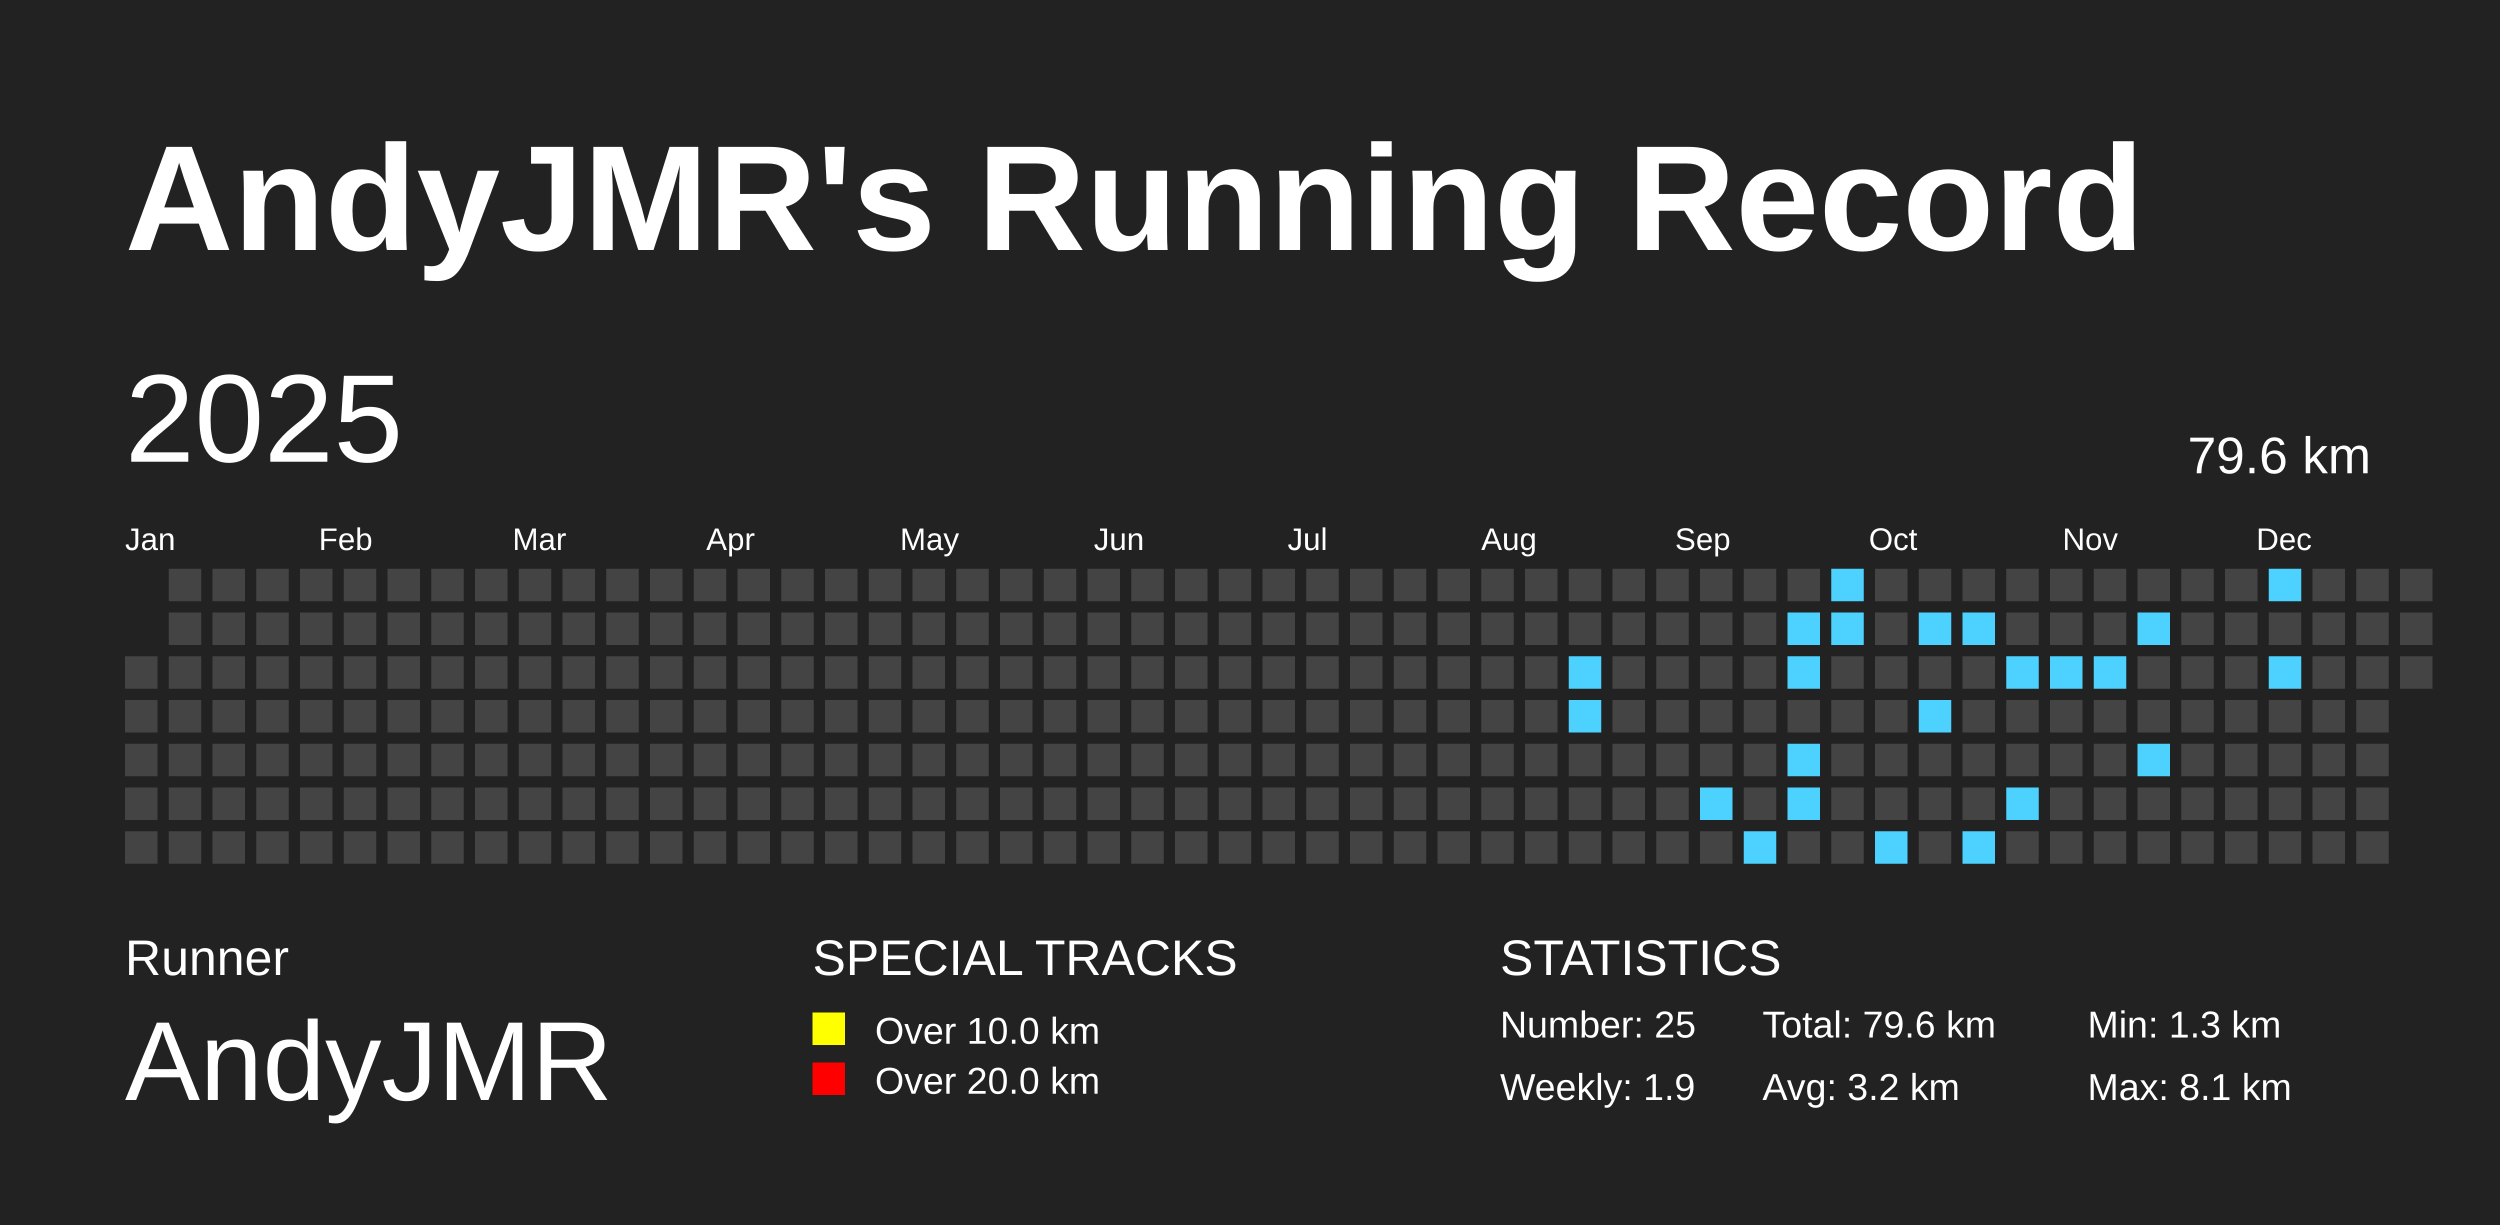
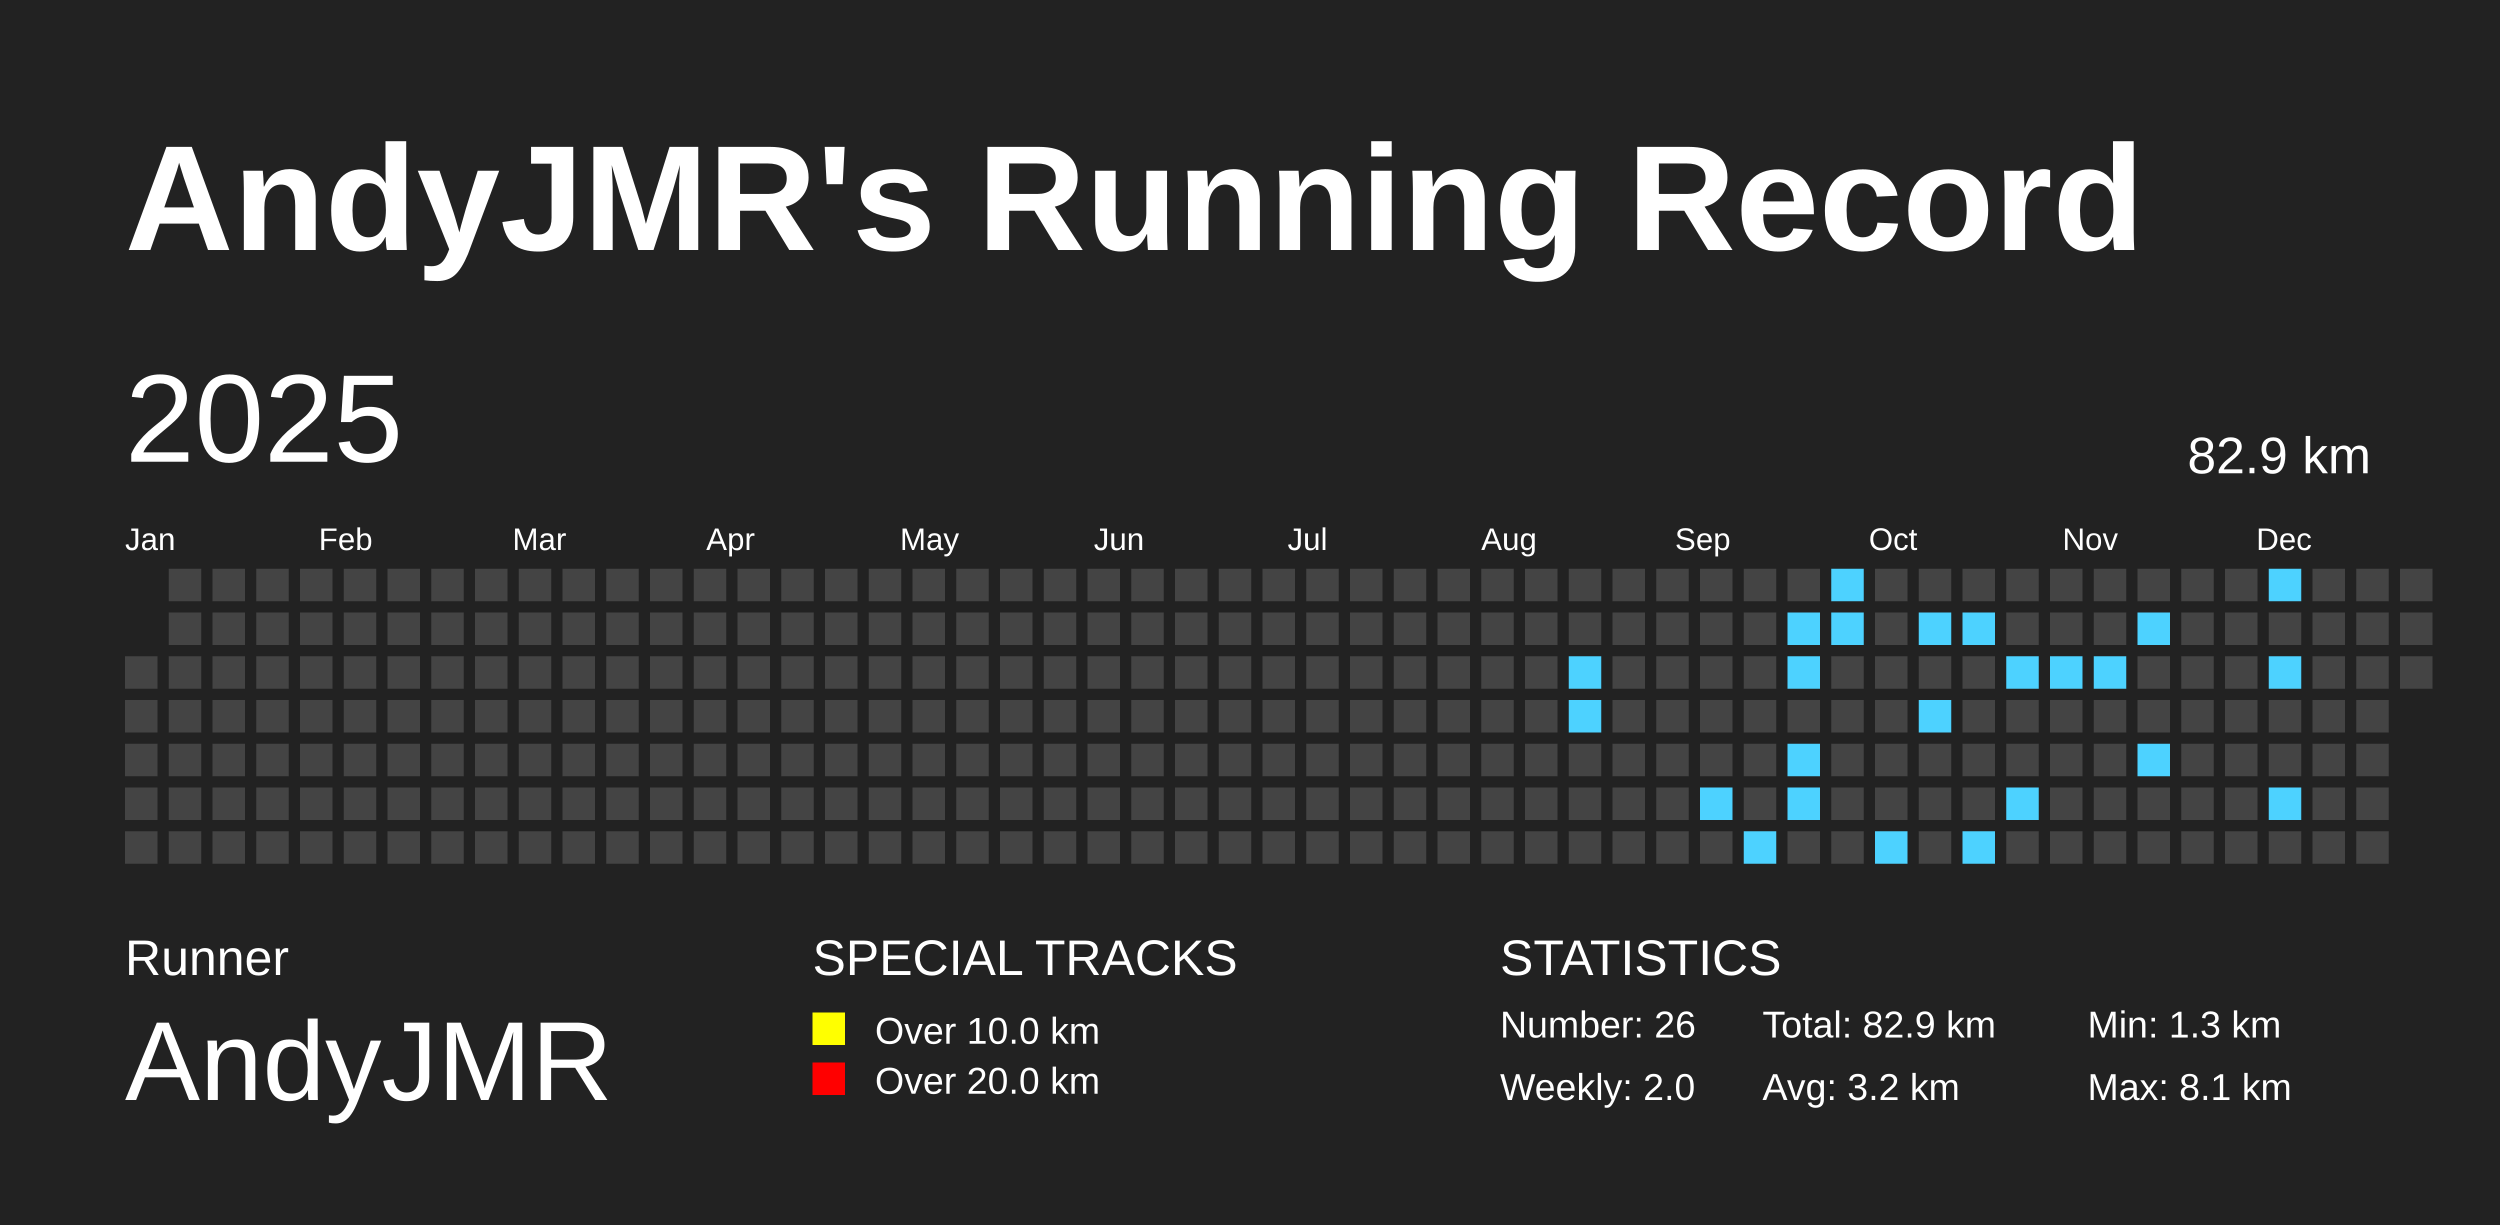
<svg xmlns="http://www.w3.org/2000/svg" baseProfile="full" height="98mm" version="1.1" viewBox="0,0,200,98" width="200mm">
  <defs />
  <rect fill="#222222" height="98" width="200" x="0" y="0" />
  <text fill="#FFFFFF" style="font-size:12px; font-family:Arial; font-weight:bold;" x="10" y="20">AndyJMR's Running Record</text>
  <text fill="#FFFFFF" style="font-size:4px; font-family:Arial" x="10" y="78">Runner</text>
  <text fill="#FFFFFF" style="font-size:9px; font-family:Arial" x="10" y="88">AndyJMR</text>
  <text fill="#FFFFFF" style="font-size:4px; font-family:Arial" x="65" y="78">SPECIAL TRACKS</text>
  <rect fill="yellow" height="2.6" width="2.6" x="65" y="81" />
  <text fill="#FFFFFF" style="font-size:3px; font-family:Arial" x="70" y="83.5">Over 10.0 km</text>
  <rect fill="red" height="2.6" width="2.6" x="65" y="85" />
  <text fill="#FFFFFF" style="font-size:3px; font-family:Arial" x="70" y="87.5">Over 20.0 km</text>
  <text fill="#FFFFFF" style="font-size:4px; font-family:Arial" x="120" y="78">STATISTICS</text>
-   <text fill="#FFFFFF" style="font-size:3px; font-family:Arial" x="120" y="83">Number: 25</text>
-   <text fill="#FFFFFF" style="font-size:3px; font-family:Arial" x="120" y="88">Weekly: 1.9</text>
-   <text fill="#FFFFFF" style="font-size:3px; font-family:Arial" x="141" y="83">Total: 79.6 km</text>
+   <text fill="#FFFFFF" style="font-size:3px; font-family:Arial" x="120" y="83">Number: 26</text>
+   <text fill="#FFFFFF" style="font-size:3px; font-family:Arial" x="120" y="88">Weekly: 2.0</text>
+   <text fill="#FFFFFF" style="font-size:3px; font-family:Arial" x="141" y="83">Total: 82.9 km</text>
  <text fill="#FFFFFF" style="font-size:3px; font-family:Arial" x="141" y="88">Avg: 3.2 km</text>
  <text fill="#FFFFFF" style="font-size:3px; font-family:Arial" x="167" y="83">Min: 1.3 km</text>
  <text fill="#FFFFFF" style="font-size:3px; font-family:Arial" x="167" y="88">Max: 8.1 km</text>
  <text dominant-baseline="hanging" fill="#FFFFFF" style="font-size:10.0px; font-family:Arial;" x="10" y="30">2025</text>
-   <text dominant-baseline="hanging" fill="#FFFFFF" style="font-size:4.125px; font-family:Arial;" x="175" y="35">79.6 km</text>
+   <text dominant-baseline="hanging" fill="#FFFFFF" style="font-size:4.125px; font-family:Arial;" x="175" y="35">82.9 km</text>
  <text fill="#FFFFFF" style="font-size:2.5px; font-family:Arial" x="10.0" y="44">Jan</text>
  <text fill="#FFFFFF" style="font-size:2.5px; font-family:Arial" x="25.5" y="44">Feb</text>
  <text fill="#FFFFFF" style="font-size:2.5px; font-family:Arial" x="41.0" y="44">Mar</text>
  <text fill="#FFFFFF" style="font-size:2.5px; font-family:Arial" x="56.5" y="44">Apr</text>
  <text fill="#FFFFFF" style="font-size:2.5px; font-family:Arial" x="72.0" y="44">May</text>
  <text fill="#FFFFFF" style="font-size:2.5px; font-family:Arial" x="87.5" y="44">Jun</text>
  <text fill="#FFFFFF" style="font-size:2.5px; font-family:Arial" x="103.0" y="44">Jul</text>
  <text fill="#FFFFFF" style="font-size:2.5px; font-family:Arial" x="118.5" y="44">Aug</text>
  <text fill="#FFFFFF" style="font-size:2.5px; font-family:Arial" x="134.0" y="44">Sep</text>
  <text fill="#FFFFFF" style="font-size:2.5px; font-family:Arial" x="149.5" y="44">Oct</text>
  <text fill="#FFFFFF" style="font-size:2.5px; font-family:Arial" x="165.0" y="44">Nov</text>
  <text fill="#FFFFFF" style="font-size:2.5px; font-family:Arial" x="180.5" y="44">Dec</text>
  <rect fill="#444444" height="2.6" width="2.6" x="10.0" y="52.5" />
  <rect fill="#444444" height="2.6" width="2.6" x="10.0" y="56.0" />
  <rect fill="#444444" height="2.6" width="2.6" x="10.0" y="59.5" />
  <rect fill="#444444" height="2.6" width="2.6" x="10.0" y="63.0" />
  <rect fill="#444444" height="2.6" width="2.6" x="10.0" y="66.5" />
  <rect fill="#444444" height="2.6" width="2.6" x="13.5" y="45.5" />
  <rect fill="#444444" height="2.6" width="2.6" x="13.5" y="49.0" />
  <rect fill="#444444" height="2.6" width="2.6" x="13.5" y="52.5" />
  <rect fill="#444444" height="2.6" width="2.6" x="13.5" y="56.0" />
  <rect fill="#444444" height="2.6" width="2.6" x="13.5" y="59.5" />
  <rect fill="#444444" height="2.6" width="2.6" x="13.5" y="63.0" />
  <rect fill="#444444" height="2.6" width="2.6" x="13.5" y="66.5" />
  <rect fill="#444444" height="2.6" width="2.6" x="17.0" y="45.5" />
  <rect fill="#444444" height="2.6" width="2.6" x="17.0" y="49.0" />
  <rect fill="#444444" height="2.6" width="2.6" x="17.0" y="52.5" />
  <rect fill="#444444" height="2.6" width="2.6" x="17.0" y="56.0" />
  <rect fill="#444444" height="2.6" width="2.6" x="17.0" y="59.5" />
  <rect fill="#444444" height="2.6" width="2.6" x="17.0" y="63.0" />
  <rect fill="#444444" height="2.6" width="2.6" x="17.0" y="66.5" />
  <rect fill="#444444" height="2.6" width="2.6" x="20.5" y="45.5" />
  <rect fill="#444444" height="2.6" width="2.6" x="20.5" y="49.0" />
  <rect fill="#444444" height="2.6" width="2.6" x="20.5" y="52.5" />
  <rect fill="#444444" height="2.6" width="2.6" x="20.5" y="56.0" />
  <rect fill="#444444" height="2.6" width="2.6" x="20.5" y="59.5" />
  <rect fill="#444444" height="2.6" width="2.6" x="20.5" y="63.0" />
  <rect fill="#444444" height="2.6" width="2.6" x="20.5" y="66.5" />
  <rect fill="#444444" height="2.6" width="2.6" x="24.0" y="45.5" />
  <rect fill="#444444" height="2.6" width="2.6" x="24.0" y="49.0" />
  <rect fill="#444444" height="2.6" width="2.6" x="24.0" y="52.5" />
  <rect fill="#444444" height="2.6" width="2.6" x="24.0" y="56.0" />
  <rect fill="#444444" height="2.6" width="2.6" x="24.0" y="59.5" />
  <rect fill="#444444" height="2.6" width="2.6" x="24.0" y="63.0" />
  <rect fill="#444444" height="2.6" width="2.6" x="24.0" y="66.5" />
  <rect fill="#444444" height="2.6" width="2.6" x="27.5" y="45.5" />
  <rect fill="#444444" height="2.6" width="2.6" x="27.5" y="49.0" />
  <rect fill="#444444" height="2.6" width="2.6" x="27.5" y="52.5" />
  <rect fill="#444444" height="2.6" width="2.6" x="27.5" y="56.0" />
  <rect fill="#444444" height="2.6" width="2.6" x="27.5" y="59.5" />
  <rect fill="#444444" height="2.6" width="2.6" x="27.5" y="63.0" />
  <rect fill="#444444" height="2.6" width="2.6" x="27.5" y="66.5" />
  <rect fill="#444444" height="2.6" width="2.6" x="31.0" y="45.5" />
  <rect fill="#444444" height="2.6" width="2.6" x="31.0" y="49.0" />
  <rect fill="#444444" height="2.6" width="2.6" x="31.0" y="52.5" />
  <rect fill="#444444" height="2.6" width="2.6" x="31.0" y="56.0" />
  <rect fill="#444444" height="2.6" width="2.6" x="31.0" y="59.5" />
  <rect fill="#444444" height="2.6" width="2.6" x="31.0" y="63.0" />
  <rect fill="#444444" height="2.6" width="2.6" x="31.0" y="66.5" />
  <rect fill="#444444" height="2.6" width="2.6" x="34.5" y="45.5" />
  <rect fill="#444444" height="2.6" width="2.6" x="34.5" y="49.0" />
  <rect fill="#444444" height="2.6" width="2.6" x="34.5" y="52.5" />
  <rect fill="#444444" height="2.6" width="2.6" x="34.5" y="56.0" />
  <rect fill="#444444" height="2.6" width="2.6" x="34.5" y="59.5" />
  <rect fill="#444444" height="2.6" width="2.6" x="34.5" y="63.0" />
  <rect fill="#444444" height="2.6" width="2.6" x="34.5" y="66.5" />
  <rect fill="#444444" height="2.6" width="2.6" x="38.0" y="45.5" />
  <rect fill="#444444" height="2.6" width="2.6" x="38.0" y="49.0" />
  <rect fill="#444444" height="2.6" width="2.6" x="38.0" y="52.5" />
  <rect fill="#444444" height="2.6" width="2.6" x="38.0" y="56.0" />
  <rect fill="#444444" height="2.6" width="2.6" x="38.0" y="59.5" />
  <rect fill="#444444" height="2.6" width="2.6" x="38.0" y="63.0" />
  <rect fill="#444444" height="2.6" width="2.6" x="38.0" y="66.5" />
  <rect fill="#444444" height="2.6" width="2.6" x="41.5" y="45.5" />
  <rect fill="#444444" height="2.6" width="2.6" x="41.5" y="49.0" />
  <rect fill="#444444" height="2.6" width="2.6" x="41.5" y="52.5" />
  <rect fill="#444444" height="2.6" width="2.6" x="41.5" y="56.0" />
  <rect fill="#444444" height="2.6" width="2.6" x="41.5" y="59.5" />
  <rect fill="#444444" height="2.6" width="2.6" x="41.5" y="63.0" />
  <rect fill="#444444" height="2.6" width="2.6" x="41.5" y="66.5" />
  <rect fill="#444444" height="2.6" width="2.6" x="45.0" y="45.5" />
  <rect fill="#444444" height="2.6" width="2.6" x="45.0" y="49.0" />
  <rect fill="#444444" height="2.6" width="2.6" x="45.0" y="52.5" />
  <rect fill="#444444" height="2.6" width="2.6" x="45.0" y="56.0" />
  <rect fill="#444444" height="2.6" width="2.6" x="45.0" y="59.5" />
  <rect fill="#444444" height="2.6" width="2.6" x="45.0" y="63.0" />
  <rect fill="#444444" height="2.6" width="2.6" x="45.0" y="66.5" />
  <rect fill="#444444" height="2.6" width="2.6" x="48.5" y="45.5" />
  <rect fill="#444444" height="2.6" width="2.6" x="48.5" y="49.0" />
  <rect fill="#444444" height="2.6" width="2.6" x="48.5" y="52.5" />
  <rect fill="#444444" height="2.6" width="2.6" x="48.5" y="56.0" />
  <rect fill="#444444" height="2.6" width="2.6" x="48.5" y="59.5" />
  <rect fill="#444444" height="2.6" width="2.6" x="48.5" y="63.0" />
  <rect fill="#444444" height="2.6" width="2.6" x="48.5" y="66.5" />
  <rect fill="#444444" height="2.6" width="2.6" x="52.0" y="45.5" />
  <rect fill="#444444" height="2.6" width="2.6" x="52.0" y="49.0" />
  <rect fill="#444444" height="2.6" width="2.6" x="52.0" y="52.5" />
  <rect fill="#444444" height="2.6" width="2.6" x="52.0" y="56.0" />
  <rect fill="#444444" height="2.6" width="2.6" x="52.0" y="59.5" />
  <rect fill="#444444" height="2.6" width="2.6" x="52.0" y="63.0" />
  <rect fill="#444444" height="2.6" width="2.6" x="52.0" y="66.5" />
  <rect fill="#444444" height="2.6" width="2.6" x="55.5" y="45.5" />
  <rect fill="#444444" height="2.6" width="2.6" x="55.5" y="49.0" />
  <rect fill="#444444" height="2.6" width="2.6" x="55.5" y="52.5" />
  <rect fill="#444444" height="2.6" width="2.6" x="55.5" y="56.0" />
  <rect fill="#444444" height="2.6" width="2.6" x="55.5" y="59.5" />
  <rect fill="#444444" height="2.6" width="2.6" x="55.5" y="63.0" />
  <rect fill="#444444" height="2.6" width="2.6" x="55.5" y="66.5" />
  <rect fill="#444444" height="2.6" width="2.6" x="59.0" y="45.5" />
  <rect fill="#444444" height="2.6" width="2.6" x="59.0" y="49.0" />
  <rect fill="#444444" height="2.6" width="2.6" x="59.0" y="52.5" />
  <rect fill="#444444" height="2.6" width="2.6" x="59.0" y="56.0" />
  <rect fill="#444444" height="2.6" width="2.6" x="59.0" y="59.5" />
  <rect fill="#444444" height="2.6" width="2.6" x="59.0" y="63.0" />
  <rect fill="#444444" height="2.6" width="2.6" x="59.0" y="66.5" />
  <rect fill="#444444" height="2.6" width="2.6" x="62.5" y="45.5" />
  <rect fill="#444444" height="2.6" width="2.6" x="62.5" y="49.0" />
  <rect fill="#444444" height="2.6" width="2.6" x="62.5" y="52.5" />
  <rect fill="#444444" height="2.6" width="2.6" x="62.5" y="56.0" />
  <rect fill="#444444" height="2.6" width="2.6" x="62.5" y="59.5" />
  <rect fill="#444444" height="2.6" width="2.6" x="62.5" y="63.0" />
  <rect fill="#444444" height="2.6" width="2.6" x="62.5" y="66.5" />
  <rect fill="#444444" height="2.6" width="2.6" x="66.0" y="45.5" />
  <rect fill="#444444" height="2.6" width="2.6" x="66.0" y="49.0" />
  <rect fill="#444444" height="2.6" width="2.6" x="66.0" y="52.5" />
  <rect fill="#444444" height="2.6" width="2.6" x="66.0" y="56.0" />
  <rect fill="#444444" height="2.6" width="2.6" x="66.0" y="59.5" />
  <rect fill="#444444" height="2.6" width="2.6" x="66.0" y="63.0" />
  <rect fill="#444444" height="2.6" width="2.6" x="66.0" y="66.5" />
  <rect fill="#444444" height="2.6" width="2.6" x="69.5" y="45.5" />
  <rect fill="#444444" height="2.6" width="2.6" x="69.5" y="49.0" />
  <rect fill="#444444" height="2.6" width="2.6" x="69.5" y="52.5" />
  <rect fill="#444444" height="2.6" width="2.6" x="69.5" y="56.0" />
  <rect fill="#444444" height="2.6" width="2.6" x="69.5" y="59.5" />
  <rect fill="#444444" height="2.6" width="2.6" x="69.5" y="63.0" />
  <rect fill="#444444" height="2.6" width="2.6" x="69.5" y="66.5" />
  <rect fill="#444444" height="2.6" width="2.6" x="73.0" y="45.5" />
  <rect fill="#444444" height="2.6" width="2.6" x="73.0" y="49.0" />
  <rect fill="#444444" height="2.6" width="2.6" x="73.0" y="52.5" />
  <rect fill="#444444" height="2.6" width="2.6" x="73.0" y="56.0" />
  <rect fill="#444444" height="2.6" width="2.6" x="73.0" y="59.5" />
  <rect fill="#444444" height="2.6" width="2.6" x="73.0" y="63.0" />
  <rect fill="#444444" height="2.6" width="2.6" x="73.0" y="66.5" />
  <rect fill="#444444" height="2.6" width="2.6" x="76.5" y="45.5" />
  <rect fill="#444444" height="2.6" width="2.6" x="76.5" y="49.0" />
  <rect fill="#444444" height="2.6" width="2.6" x="76.5" y="52.5" />
  <rect fill="#444444" height="2.6" width="2.6" x="76.5" y="56.0" />
  <rect fill="#444444" height="2.6" width="2.6" x="76.5" y="59.5" />
  <rect fill="#444444" height="2.6" width="2.6" x="76.5" y="63.0" />
  <rect fill="#444444" height="2.6" width="2.6" x="76.5" y="66.5" />
  <rect fill="#444444" height="2.6" width="2.6" x="80.0" y="45.5" />
  <rect fill="#444444" height="2.6" width="2.6" x="80.0" y="49.0" />
  <rect fill="#444444" height="2.6" width="2.6" x="80.0" y="52.5" />
  <rect fill="#444444" height="2.6" width="2.6" x="80.0" y="56.0" />
  <rect fill="#444444" height="2.6" width="2.6" x="80.0" y="59.5" />
  <rect fill="#444444" height="2.6" width="2.6" x="80.0" y="63.0" />
  <rect fill="#444444" height="2.6" width="2.6" x="80.0" y="66.5" />
  <rect fill="#444444" height="2.6" width="2.6" x="83.5" y="45.5" />
  <rect fill="#444444" height="2.6" width="2.6" x="83.5" y="49.0" />
  <rect fill="#444444" height="2.6" width="2.6" x="83.5" y="52.5" />
  <rect fill="#444444" height="2.6" width="2.6" x="83.5" y="56.0" />
  <rect fill="#444444" height="2.6" width="2.6" x="83.5" y="59.5" />
  <rect fill="#444444" height="2.6" width="2.6" x="83.5" y="63.0" />
  <rect fill="#444444" height="2.6" width="2.6" x="83.5" y="66.5" />
  <rect fill="#444444" height="2.6" width="2.6" x="87.0" y="45.5" />
  <rect fill="#444444" height="2.6" width="2.6" x="87.0" y="49.0" />
  <rect fill="#444444" height="2.6" width="2.6" x="87.0" y="52.5" />
  <rect fill="#444444" height="2.6" width="2.6" x="87.0" y="56.0" />
  <rect fill="#444444" height="2.6" width="2.6" x="87.0" y="59.5" />
  <rect fill="#444444" height="2.6" width="2.6" x="87.0" y="63.0" />
  <rect fill="#444444" height="2.6" width="2.6" x="87.0" y="66.5" />
  <rect fill="#444444" height="2.6" width="2.6" x="90.5" y="45.5" />
  <rect fill="#444444" height="2.6" width="2.6" x="90.5" y="49.0" />
  <rect fill="#444444" height="2.6" width="2.6" x="90.5" y="52.5" />
  <rect fill="#444444" height="2.6" width="2.6" x="90.5" y="56.0" />
  <rect fill="#444444" height="2.6" width="2.6" x="90.5" y="59.5" />
  <rect fill="#444444" height="2.6" width="2.6" x="90.5" y="63.0" />
  <rect fill="#444444" height="2.6" width="2.6" x="90.5" y="66.5" />
  <rect fill="#444444" height="2.6" width="2.6" x="94.0" y="45.5" />
  <rect fill="#444444" height="2.6" width="2.6" x="94.0" y="49.0" />
  <rect fill="#444444" height="2.6" width="2.6" x="94.0" y="52.5" />
  <rect fill="#444444" height="2.6" width="2.6" x="94.0" y="56.0" />
  <rect fill="#444444" height="2.6" width="2.6" x="94.0" y="59.5" />
  <rect fill="#444444" height="2.6" width="2.6" x="94.0" y="63.0" />
  <rect fill="#444444" height="2.6" width="2.6" x="94.0" y="66.5" />
  <rect fill="#444444" height="2.6" width="2.6" x="97.5" y="45.5" />
  <rect fill="#444444" height="2.6" width="2.6" x="97.5" y="49.0" />
  <rect fill="#444444" height="2.6" width="2.6" x="97.5" y="52.5" />
  <rect fill="#444444" height="2.6" width="2.6" x="97.5" y="56.0" />
  <rect fill="#444444" height="2.6" width="2.6" x="97.5" y="59.5" />
  <rect fill="#444444" height="2.6" width="2.6" x="97.5" y="63.0" />
  <rect fill="#444444" height="2.6" width="2.6" x="97.5" y="66.5" />
  <rect fill="#444444" height="2.6" width="2.6" x="101.0" y="45.5" />
  <rect fill="#444444" height="2.6" width="2.6" x="101.0" y="49.0" />
  <rect fill="#444444" height="2.6" width="2.6" x="101.0" y="52.5" />
  <rect fill="#444444" height="2.6" width="2.6" x="101.0" y="56.0" />
  <rect fill="#444444" height="2.6" width="2.6" x="101.0" y="59.5" />
  <rect fill="#444444" height="2.6" width="2.6" x="101.0" y="63.0" />
  <rect fill="#444444" height="2.6" width="2.6" x="101.0" y="66.5" />
  <rect fill="#444444" height="2.6" width="2.6" x="104.5" y="45.5" />
  <rect fill="#444444" height="2.6" width="2.6" x="104.5" y="49.0" />
  <rect fill="#444444" height="2.6" width="2.6" x="104.5" y="52.5" />
  <rect fill="#444444" height="2.6" width="2.6" x="104.5" y="56.0" />
  <rect fill="#444444" height="2.6" width="2.6" x="104.5" y="59.5" />
  <rect fill="#444444" height="2.6" width="2.6" x="104.5" y="63.0" />
  <rect fill="#444444" height="2.6" width="2.6" x="104.5" y="66.5" />
  <rect fill="#444444" height="2.6" width="2.6" x="108.0" y="45.5" />
  <rect fill="#444444" height="2.6" width="2.6" x="108.0" y="49.0" />
  <rect fill="#444444" height="2.6" width="2.6" x="108.0" y="52.5" />
  <rect fill="#444444" height="2.6" width="2.6" x="108.0" y="56.0" />
  <rect fill="#444444" height="2.6" width="2.6" x="108.0" y="59.5" />
  <rect fill="#444444" height="2.6" width="2.6" x="108.0" y="63.0" />
  <rect fill="#444444" height="2.6" width="2.6" x="108.0" y="66.5" />
  <rect fill="#444444" height="2.6" width="2.6" x="111.5" y="45.5" />
  <rect fill="#444444" height="2.6" width="2.6" x="111.5" y="49.0" />
  <rect fill="#444444" height="2.6" width="2.6" x="111.5" y="52.5" />
  <rect fill="#444444" height="2.6" width="2.6" x="111.5" y="56.0" />
  <rect fill="#444444" height="2.6" width="2.6" x="111.5" y="59.5" />
  <rect fill="#444444" height="2.6" width="2.6" x="111.5" y="63.0" />
  <rect fill="#444444" height="2.6" width="2.6" x="111.5" y="66.5" />
  <rect fill="#444444" height="2.6" width="2.6" x="115.0" y="45.5" />
  <rect fill="#444444" height="2.6" width="2.6" x="115.0" y="49.0" />
  <rect fill="#444444" height="2.6" width="2.6" x="115.0" y="52.5" />
  <rect fill="#444444" height="2.6" width="2.6" x="115.0" y="56.0" />
  <rect fill="#444444" height="2.6" width="2.6" x="115.0" y="59.5" />
  <rect fill="#444444" height="2.6" width="2.6" x="115.0" y="63.0" />
  <rect fill="#444444" height="2.6" width="2.6" x="115.0" y="66.5" />
  <rect fill="#444444" height="2.6" width="2.6" x="118.5" y="45.5" />
  <rect fill="#444444" height="2.6" width="2.6" x="118.5" y="49.0" />
  <rect fill="#444444" height="2.6" width="2.6" x="118.5" y="52.5" />
  <rect fill="#444444" height="2.6" width="2.6" x="118.5" y="56.0" />
  <rect fill="#444444" height="2.6" width="2.6" x="118.5" y="59.5" />
  <rect fill="#444444" height="2.6" width="2.6" x="118.5" y="63.0" />
  <rect fill="#444444" height="2.6" width="2.6" x="118.5" y="66.5" />
  <rect fill="#444444" height="2.6" width="2.6" x="122.0" y="45.5" />
  <rect fill="#444444" height="2.6" width="2.6" x="122.0" y="49.0" />
  <rect fill="#444444" height="2.6" width="2.6" x="122.0" y="52.5" />
  <rect fill="#444444" height="2.6" width="2.6" x="122.0" y="56.0" />
  <rect fill="#444444" height="2.6" width="2.6" x="122.0" y="59.5" />
  <rect fill="#444444" height="2.6" width="2.6" x="122.0" y="63.0" />
  <rect fill="#444444" height="2.6" width="2.6" x="122.0" y="66.5" />
  <rect fill="#444444" height="2.6" width="2.6" x="125.5" y="45.5" />
  <rect fill="#444444" height="2.6" width="2.6" x="125.5" y="49.0" />
  <rect fill="#4DD2FF" height="2.6" width="2.6" x="125.5" y="52.5" />
  <rect fill="#4DD2FF" height="2.6" width="2.6" x="125.5" y="56.0" />
  <rect fill="#444444" height="2.6" width="2.6" x="125.5" y="59.5" />
  <rect fill="#444444" height="2.6" width="2.6" x="125.5" y="63.0" />
  <rect fill="#444444" height="2.6" width="2.6" x="125.5" y="66.5" />
  <rect fill="#444444" height="2.6" width="2.6" x="129.0" y="45.5" />
  <rect fill="#444444" height="2.6" width="2.6" x="129.0" y="49.0" />
  <rect fill="#444444" height="2.6" width="2.6" x="129.0" y="52.5" />
  <rect fill="#444444" height="2.6" width="2.6" x="129.0" y="56.0" />
  <rect fill="#444444" height="2.6" width="2.6" x="129.0" y="59.5" />
  <rect fill="#444444" height="2.6" width="2.6" x="129.0" y="63.0" />
  <rect fill="#444444" height="2.6" width="2.6" x="129.0" y="66.5" />
  <rect fill="#444444" height="2.6" width="2.6" x="132.5" y="45.5" />
  <rect fill="#444444" height="2.6" width="2.6" x="132.5" y="49.0" />
  <rect fill="#444444" height="2.6" width="2.6" x="132.5" y="52.5" />
  <rect fill="#444444" height="2.6" width="2.6" x="132.5" y="56.0" />
  <rect fill="#444444" height="2.6" width="2.6" x="132.5" y="59.5" />
  <rect fill="#444444" height="2.6" width="2.6" x="132.5" y="63.0" />
  <rect fill="#444444" height="2.6" width="2.6" x="132.5" y="66.5" />
  <rect fill="#444444" height="2.6" width="2.6" x="136.0" y="45.5" />
  <rect fill="#444444" height="2.6" width="2.6" x="136.0" y="49.0" />
  <rect fill="#444444" height="2.6" width="2.6" x="136.0" y="52.5" />
  <rect fill="#444444" height="2.6" width="2.6" x="136.0" y="56.0" />
  <rect fill="#444444" height="2.6" width="2.6" x="136.0" y="59.5" />
  <rect fill="#4DD2FF" height="2.6" width="2.6" x="136.0" y="63.0" />
  <rect fill="#444444" height="2.6" width="2.6" x="136.0" y="66.5" />
  <rect fill="#444444" height="2.6" width="2.6" x="139.5" y="45.5" />
  <rect fill="#444444" height="2.6" width="2.6" x="139.5" y="49.0" />
  <rect fill="#444444" height="2.6" width="2.6" x="139.5" y="52.5" />
  <rect fill="#444444" height="2.6" width="2.6" x="139.5" y="56.0" />
  <rect fill="#444444" height="2.6" width="2.6" x="139.5" y="59.5" />
  <rect fill="#444444" height="2.6" width="2.6" x="139.5" y="63.0" />
  <rect fill="#4DD2FF" height="2.6" width="2.6" x="139.5" y="66.5" />
  <rect fill="#444444" height="2.6" width="2.6" x="143.0" y="45.5" />
  <rect fill="#4DD2FF" height="2.6" width="2.6" x="143.0" y="49.0" />
  <rect fill="#4DD2FF" height="2.6" width="2.6" x="143.0" y="52.5" />
  <rect fill="#444444" height="2.6" width="2.6" x="143.0" y="56.0" />
  <rect fill="#4DD2FF" height="2.6" width="2.6" x="143.0" y="59.5" />
  <rect fill="#4DD2FF" height="2.6" width="2.6" x="143.0" y="63.0" />
  <rect fill="#444444" height="2.6" width="2.6" x="143.0" y="66.5" />
  <rect fill="#4DD2FF" height="2.6" width="2.6" x="146.5" y="45.5" />
  <rect fill="#4DD2FF" height="2.6" width="2.6" x="146.5" y="49.0" />
  <rect fill="#444444" height="2.6" width="2.6" x="146.5" y="52.5" />
  <rect fill="#444444" height="2.6" width="2.6" x="146.5" y="56.0" />
  <rect fill="#444444" height="2.6" width="2.6" x="146.5" y="59.5" />
  <rect fill="#444444" height="2.6" width="2.6" x="146.5" y="63.0" />
  <rect fill="#444444" height="2.6" width="2.6" x="146.5" y="66.5" />
  <rect fill="#444444" height="2.6" width="2.6" x="150.0" y="45.5" />
  <rect fill="#444444" height="2.6" width="2.6" x="150.0" y="49.0" />
  <rect fill="#444444" height="2.6" width="2.6" x="150.0" y="52.5" />
  <rect fill="#444444" height="2.6" width="2.6" x="150.0" y="56.0" />
  <rect fill="#444444" height="2.6" width="2.6" x="150.0" y="59.5" />
  <rect fill="#444444" height="2.6" width="2.6" x="150.0" y="63.0" />
  <rect fill="#4DD2FF" height="2.6" width="2.6" x="150.0" y="66.5" />
  <rect fill="#444444" height="2.6" width="2.6" x="153.5" y="45.5" />
  <rect fill="#4DD2FF" height="2.6" width="2.6" x="153.5" y="49.0" />
  <rect fill="#444444" height="2.6" width="2.6" x="153.5" y="52.5" />
  <rect fill="#4DD2FF" height="2.6" width="2.6" x="153.5" y="56.0" />
  <rect fill="#444444" height="2.6" width="2.6" x="153.5" y="59.5" />
  <rect fill="#444444" height="2.6" width="2.6" x="153.5" y="63.0" />
  <rect fill="#444444" height="2.6" width="2.6" x="153.5" y="66.5" />
  <rect fill="#444444" height="2.6" width="2.6" x="157.0" y="45.5" />
  <rect fill="#4DD2FF" height="2.6" width="2.6" x="157.0" y="49.0" />
  <rect fill="#444444" height="2.6" width="2.6" x="157.0" y="52.5" />
  <rect fill="#444444" height="2.6" width="2.6" x="157.0" y="56.0" />
  <rect fill="#444444" height="2.6" width="2.6" x="157.0" y="59.5" />
  <rect fill="#444444" height="2.6" width="2.6" x="157.0" y="63.0" />
  <rect fill="#4DD2FF" height="2.6" width="2.6" x="157.0" y="66.5" />
  <rect fill="#444444" height="2.6" width="2.6" x="160.5" y="45.5" />
  <rect fill="#444444" height="2.6" width="2.6" x="160.5" y="49.0" />
  <rect fill="#4DD2FF" height="2.6" width="2.6" x="160.5" y="52.5" />
  <rect fill="#444444" height="2.6" width="2.6" x="160.5" y="56.0" />
  <rect fill="#444444" height="2.6" width="2.6" x="160.5" y="59.5" />
  <rect fill="#4DD2FF" height="2.6" width="2.6" x="160.5" y="63.0" />
  <rect fill="#444444" height="2.6" width="2.6" x="160.5" y="66.5" />
  <rect fill="#444444" height="2.6" width="2.6" x="164.0" y="45.5" />
  <rect fill="#444444" height="2.6" width="2.6" x="164.0" y="49.0" />
  <rect fill="#4DD2FF" height="2.6" width="2.6" x="164.0" y="52.5" />
  <rect fill="#444444" height="2.6" width="2.6" x="164.0" y="56.0" />
  <rect fill="#444444" height="2.6" width="2.6" x="164.0" y="59.5" />
  <rect fill="#444444" height="2.6" width="2.6" x="164.0" y="63.0" />
  <rect fill="#444444" height="2.6" width="2.6" x="164.0" y="66.5" />
  <rect fill="#444444" height="2.6" width="2.6" x="167.5" y="45.5" />
  <rect fill="#444444" height="2.6" width="2.6" x="167.5" y="49.0" />
  <rect fill="#4DD2FF" height="2.6" width="2.6" x="167.5" y="52.5" />
  <rect fill="#444444" height="2.6" width="2.6" x="167.5" y="56.0" />
  <rect fill="#444444" height="2.6" width="2.6" x="167.5" y="59.5" />
  <rect fill="#444444" height="2.6" width="2.6" x="167.5" y="63.0" />
  <rect fill="#444444" height="2.6" width="2.6" x="167.5" y="66.5" />
  <rect fill="#444444" height="2.6" width="2.6" x="171.0" y="45.5" />
  <rect fill="#4DD2FF" height="2.6" width="2.6" x="171.0" y="49.0" />
  <rect fill="#444444" height="2.6" width="2.6" x="171.0" y="52.5" />
  <rect fill="#444444" height="2.6" width="2.6" x="171.0" y="56.0" />
  <rect fill="#4DD2FF" height="2.6" width="2.6" x="171.0" y="59.5" />
  <rect fill="#444444" height="2.6" width="2.6" x="171.0" y="63.0" />
  <rect fill="#444444" height="2.6" width="2.6" x="171.0" y="66.5" />
  <rect fill="#444444" height="2.6" width="2.6" x="174.5" y="45.5" />
  <rect fill="#444444" height="2.6" width="2.6" x="174.5" y="49.0" />
  <rect fill="#444444" height="2.6" width="2.6" x="174.5" y="52.5" />
  <rect fill="#444444" height="2.6" width="2.6" x="174.5" y="56.0" />
  <rect fill="#444444" height="2.6" width="2.6" x="174.5" y="59.5" />
  <rect fill="#444444" height="2.6" width="2.6" x="174.5" y="63.0" />
  <rect fill="#444444" height="2.6" width="2.6" x="174.5" y="66.5" />
  <rect fill="#444444" height="2.6" width="2.6" x="178.0" y="45.5" />
  <rect fill="#444444" height="2.6" width="2.6" x="178.0" y="49.0" />
  <rect fill="#444444" height="2.6" width="2.6" x="178.0" y="52.5" />
  <rect fill="#444444" height="2.6" width="2.6" x="178.0" y="56.0" />
  <rect fill="#444444" height="2.6" width="2.6" x="178.0" y="59.5" />
  <rect fill="#444444" height="2.6" width="2.6" x="178.0" y="63.0" />
  <rect fill="#444444" height="2.6" width="2.6" x="178.0" y="66.5" />
  <rect fill="#4DD2FF" height="2.6" width="2.6" x="181.5" y="45.5" />
  <rect fill="#444444" height="2.6" width="2.6" x="181.5" y="49.0" />
  <rect fill="#4DD2FF" height="2.6" width="2.6" x="181.5" y="52.5" />
  <rect fill="#444444" height="2.6" width="2.6" x="181.5" y="56.0" />
  <rect fill="#444444" height="2.6" width="2.6" x="181.5" y="59.5" />
-   <rect fill="#444444" height="2.6" width="2.6" x="181.5" y="63.0" />
+   <rect fill="#4DD2FF" height="2.6" width="2.6" x="181.5" y="63.0" />
  <rect fill="#444444" height="2.6" width="2.6" x="181.5" y="66.5" />
  <rect fill="#444444" height="2.6" width="2.6" x="185.0" y="45.5" />
  <rect fill="#444444" height="2.6" width="2.6" x="185.0" y="49.0" />
  <rect fill="#444444" height="2.6" width="2.6" x="185.0" y="52.5" />
  <rect fill="#444444" height="2.6" width="2.6" x="185.0" y="56.0" />
  <rect fill="#444444" height="2.6" width="2.6" x="185.0" y="59.5" />
  <rect fill="#444444" height="2.6" width="2.6" x="185.0" y="63.0" />
  <rect fill="#444444" height="2.6" width="2.6" x="185.0" y="66.5" />
  <rect fill="#444444" height="2.6" width="2.6" x="188.5" y="45.5" />
  <rect fill="#444444" height="2.6" width="2.6" x="188.5" y="49.0" />
  <rect fill="#444444" height="2.6" width="2.6" x="188.5" y="52.5" />
  <rect fill="#444444" height="2.6" width="2.6" x="188.5" y="56.0" />
  <rect fill="#444444" height="2.6" width="2.6" x="188.5" y="59.5" />
  <rect fill="#444444" height="2.6" width="2.6" x="188.5" y="63.0" />
  <rect fill="#444444" height="2.6" width="2.6" x="188.5" y="66.5" />
  <rect fill="#444444" height="2.6" width="2.6" x="192.0" y="45.5" />
  <rect fill="#444444" height="2.6" width="2.6" x="192.0" y="49.0" />
  <rect fill="#444444" height="2.6" width="2.6" x="192.0" y="52.5" />
</svg>
